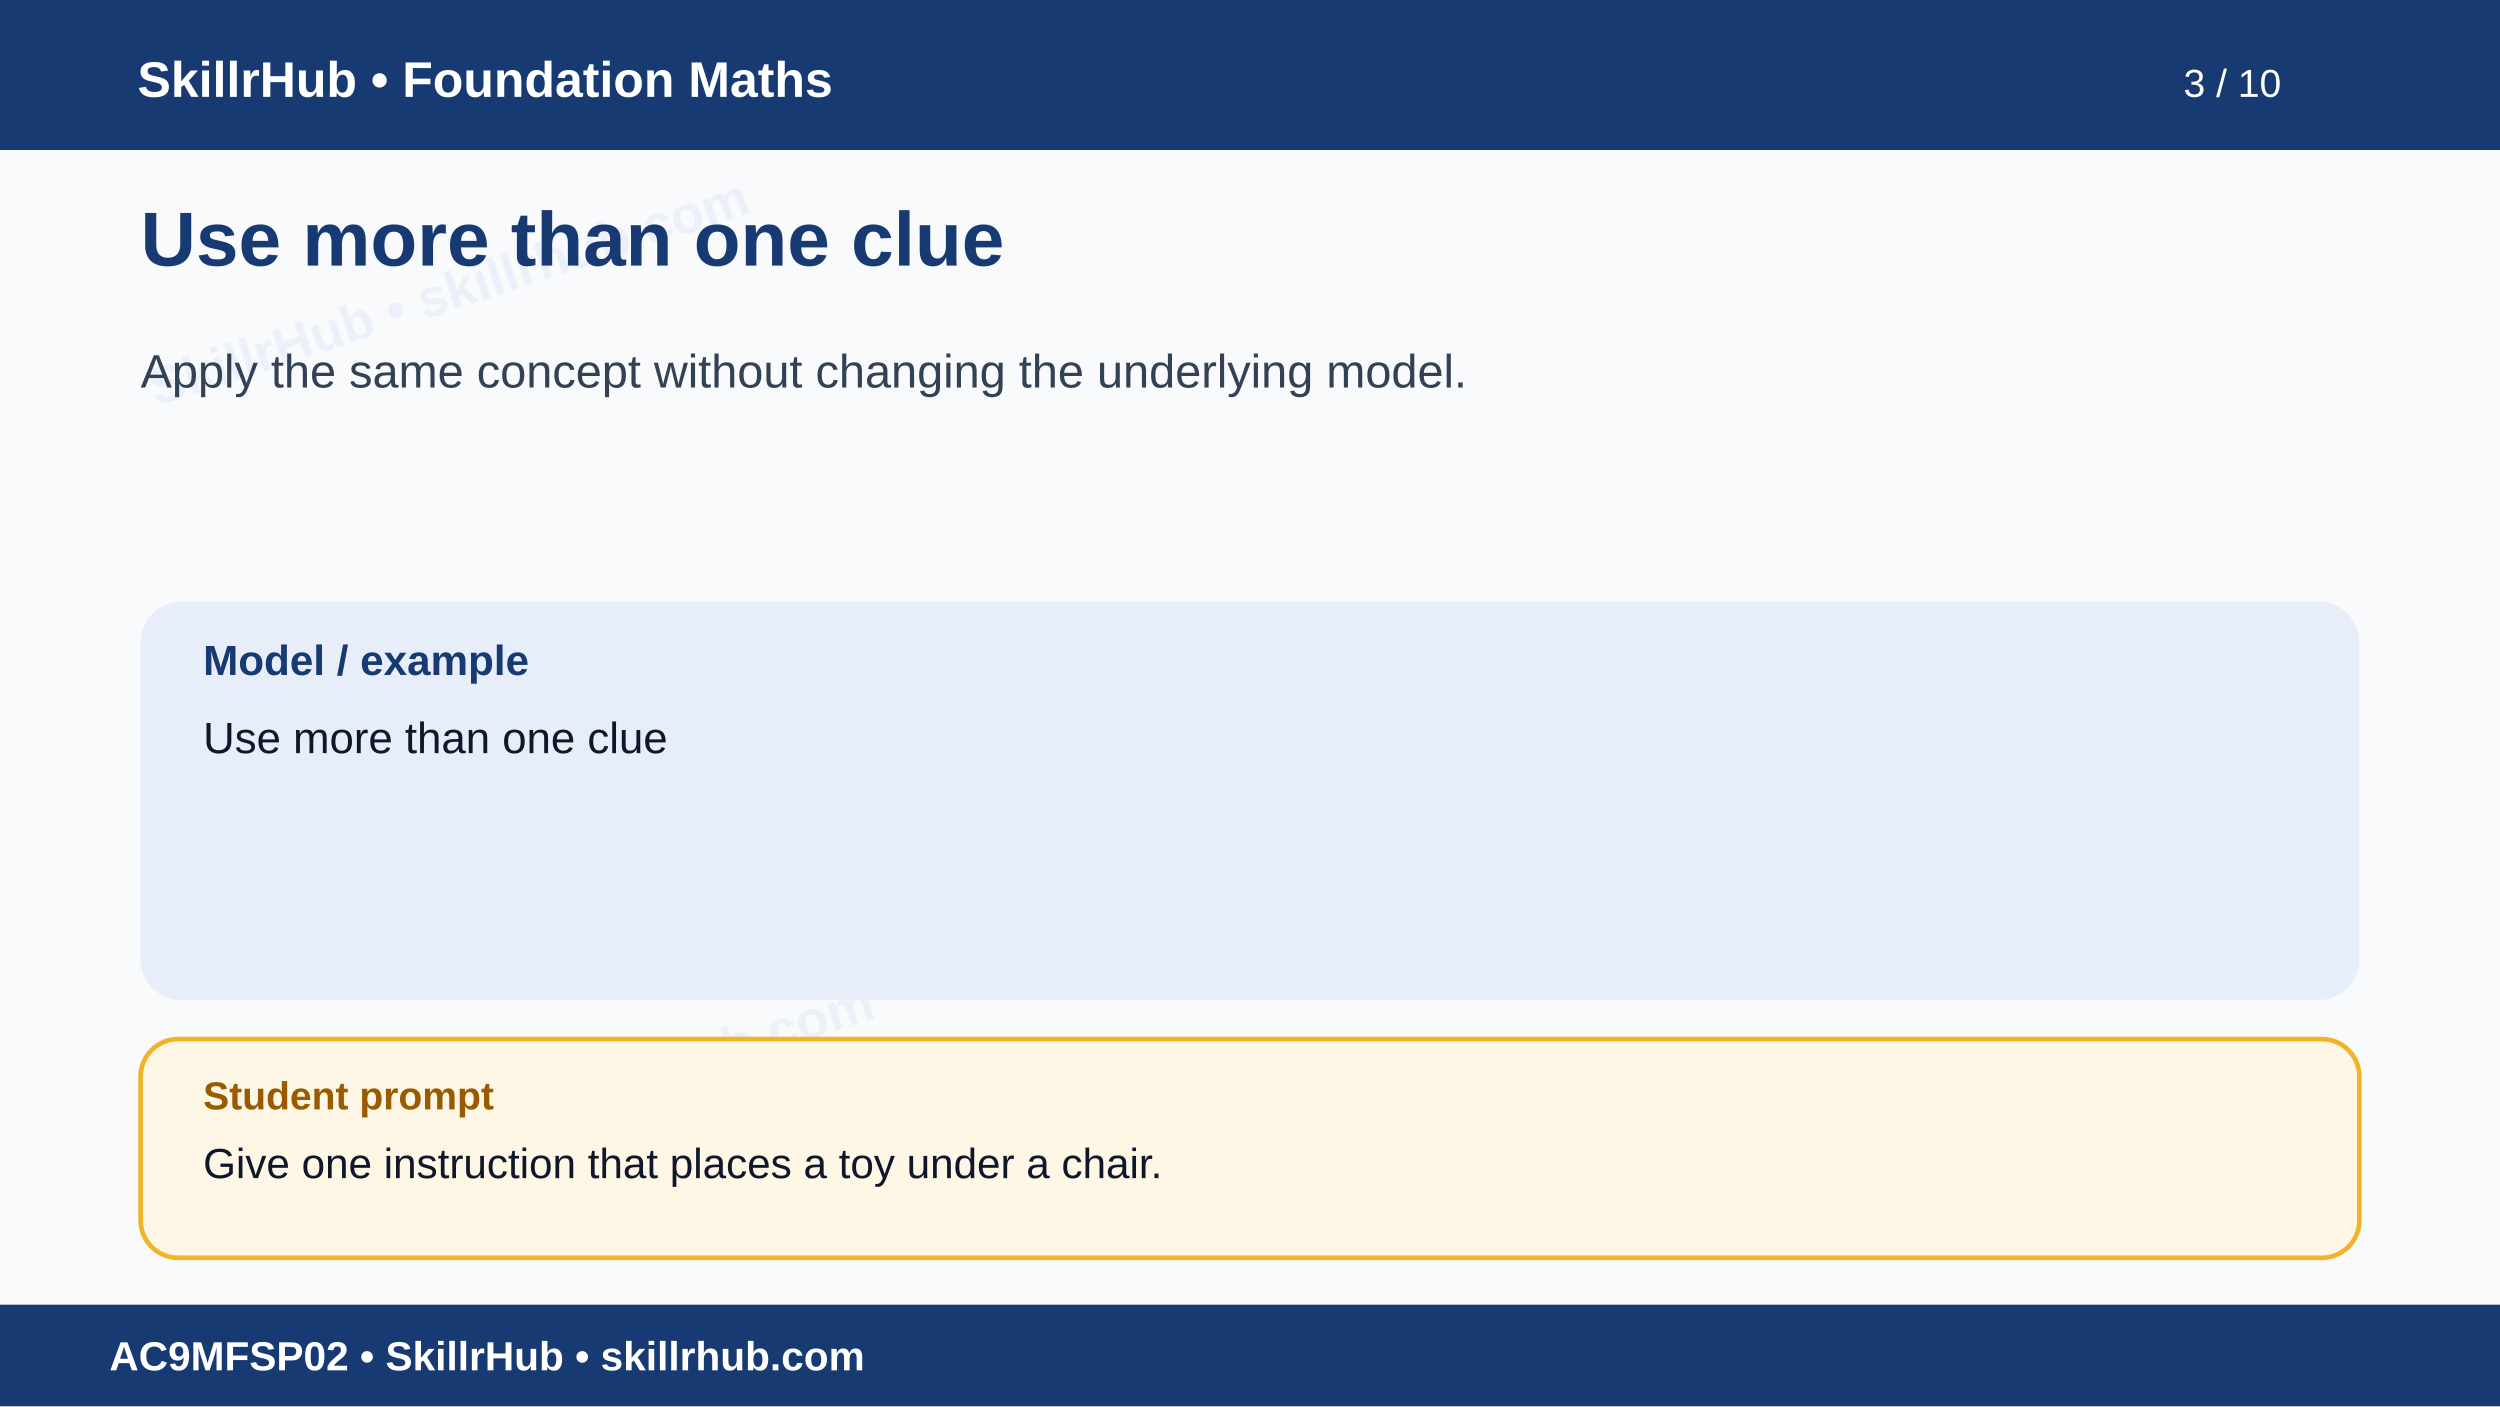
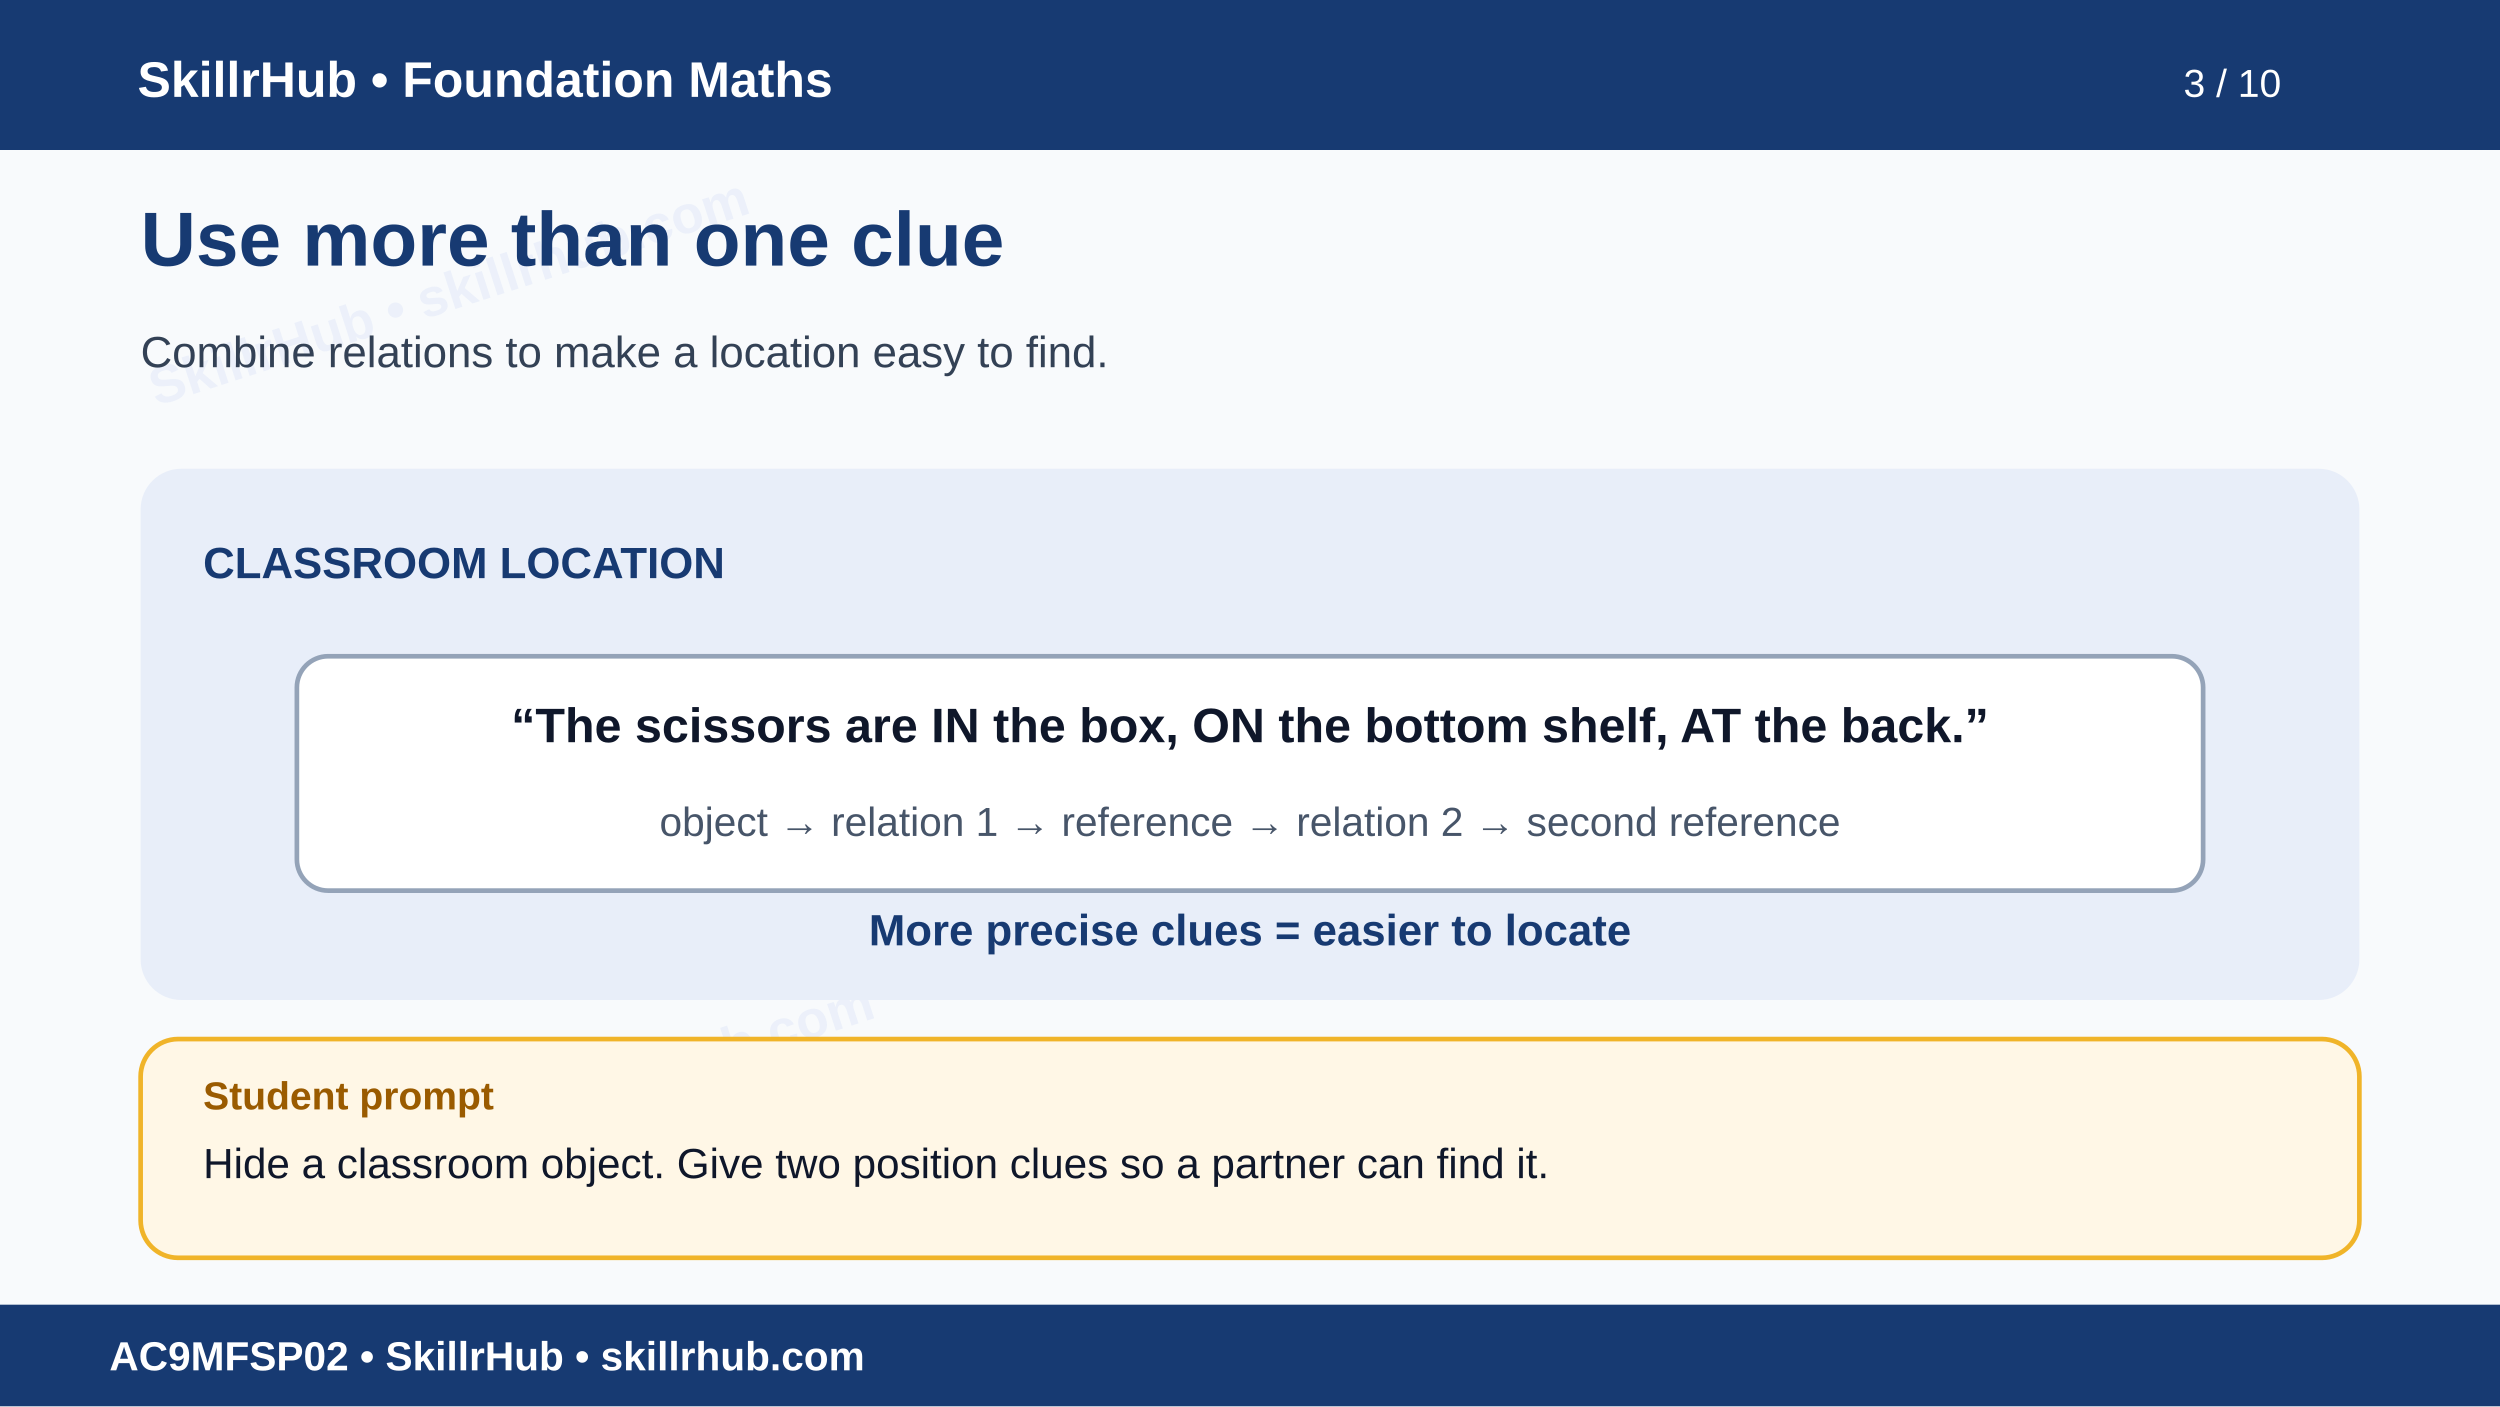
<svg xmlns="http://www.w3.org/2000/svg" width="1600" height="900" viewBox="0 0 1600 900">
  <rect width="1600" height="900" fill="#f8fafc" />
  <g opacity=".055" fill="#1d4ed8" font-family="Arial" font-size="34" font-weight="700">
    <text x="100" y="260" transform="rotate(-18 100 260)">SkillrHub • skillrhub.com</text>
    <text x="760" y="565" transform="rotate(-18 760 565)">SkillrHub • skillrhub.com</text>
    <text x="180" y="775" transform="rotate(-18 180 775)">SkillrHub • skillrhub.com</text>
  </g>
  <rect width="1600" height="96" fill="#173a72" />
  <text x="88" y="62" fill="white" font-family="Arial" font-size="32" font-weight="700">SkillrHub • Foundation Maths</text>
  <text x="1460" y="62" text-anchor="end" fill="white" font-family="Arial" font-size="25">3 / 10</text>
  <text x="90" y="170" fill="#173a72" font-family="Arial" font-size="49" font-weight="700">Use more than one clue</text>
-   <text x="90" y="248" fill="#334155" font-family="Arial" font-size="30" font-weight="400">Apply the same concept without changing the underlying model.</text>
-   <rect x="90" y="385" width="1420" height="255" rx="26" fill="#e8eef9" />
-   <text x="130" y="432" fill="#173a72" font-family="Arial" font-size="27" font-weight="700">Model / example</text>
-   <text x="130" y="482" fill="#0f172a" font-family="Arial" font-size="28" font-weight="400">Use more than one clue</text>
+   <text x="90" y="235" fill="#334155" font-family="Arial" font-size="28">Combine relations to make a location easy to find.</text>
+   <rect x="90" y="300" width="1420" height="340" rx="26" fill="#e8eef9" />
+   <text x="130" y="370" fill="#173a72" font-family="Arial" font-size="28" font-weight="700">CLASSROOM LOCATION</text>
+   <rect x="190" y="420" width="1220" height="150" rx="20" fill="#fff" stroke="#94a3b8" stroke-width="3" />
+   <text x="800" y="475" text-anchor="middle" fill="#0f172a" font-family="Arial" font-size="31" font-weight="700">“The scissors are IN the box, ON the bottom shelf, AT the back.”</text>
+   <text x="800" y="535" text-anchor="middle" fill="#475569" font-family="Arial" font-size="26">object → relation 1 → reference → relation 2 → second reference</text>
+   <text x="800" y="605" text-anchor="middle" fill="#173a72" font-family="Arial" font-size="28" font-weight="700">More precise clues = easier to locate</text>
  <rect x="90" y="665" width="1420" height="140" rx="24" fill="#fff7e6" stroke="#f0b429" stroke-width="3" />
  <text x="130" y="710" fill="#9a5b00" font-family="Arial" font-size="25" font-weight="700">Student prompt</text>
-   <text x="130" y="754" fill="#0f172a" font-family="Arial" font-size="27" font-weight="400">Give one instruction that places a toy under a chair.</text>
+   <text x="130" y="754" fill="#0f172a" font-family="Arial" font-size="27">Hide a classroom object. Give two position clues so a partner can find it.</text>
  <rect y="835" width="1600" height="65" fill="#173a72" />
  <text x="70" y="877" fill="white" font-family="Arial" font-size="26" font-weight="700">AC9MFSP02 • SkillrHub • skillrhub.com</text>
</svg>
